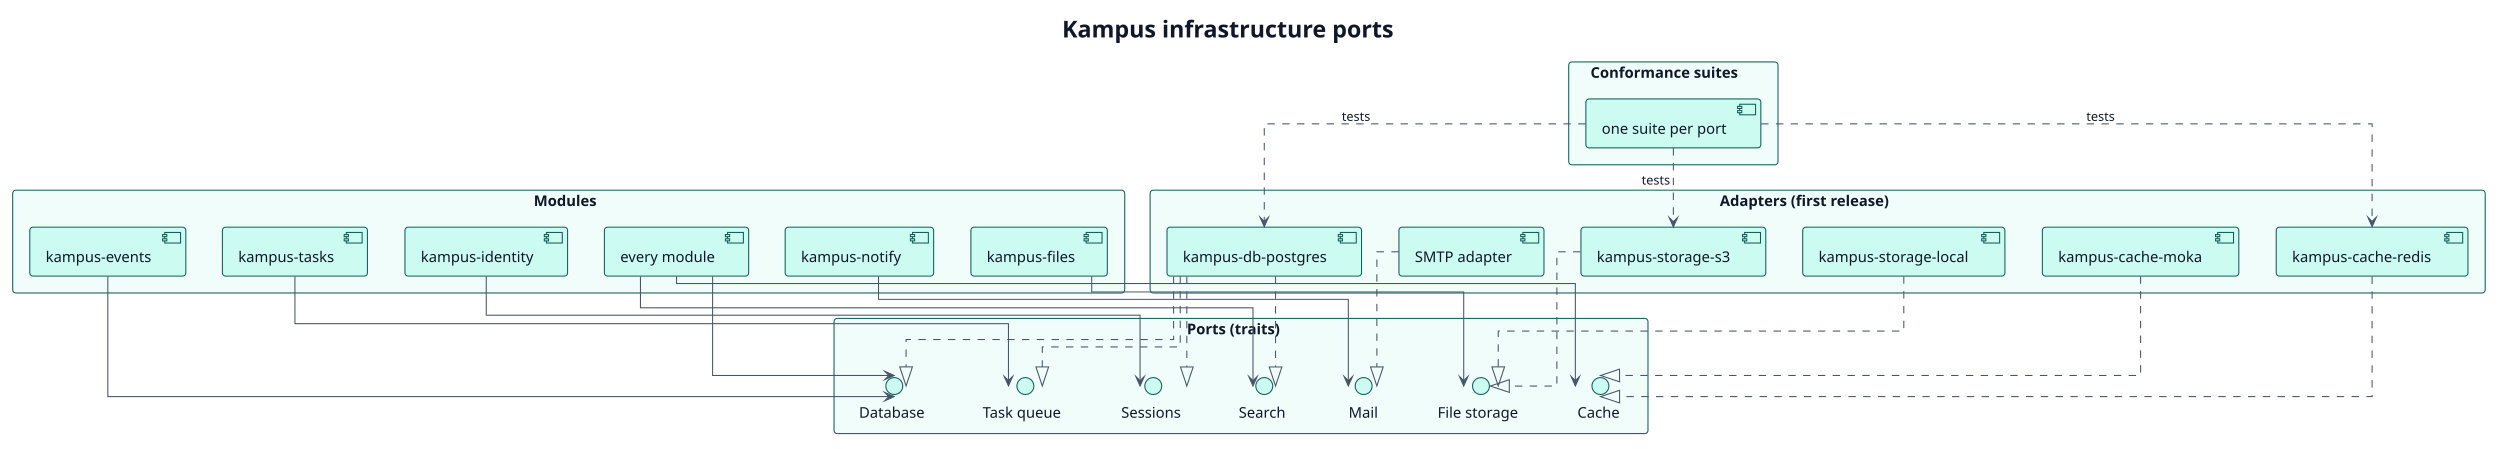
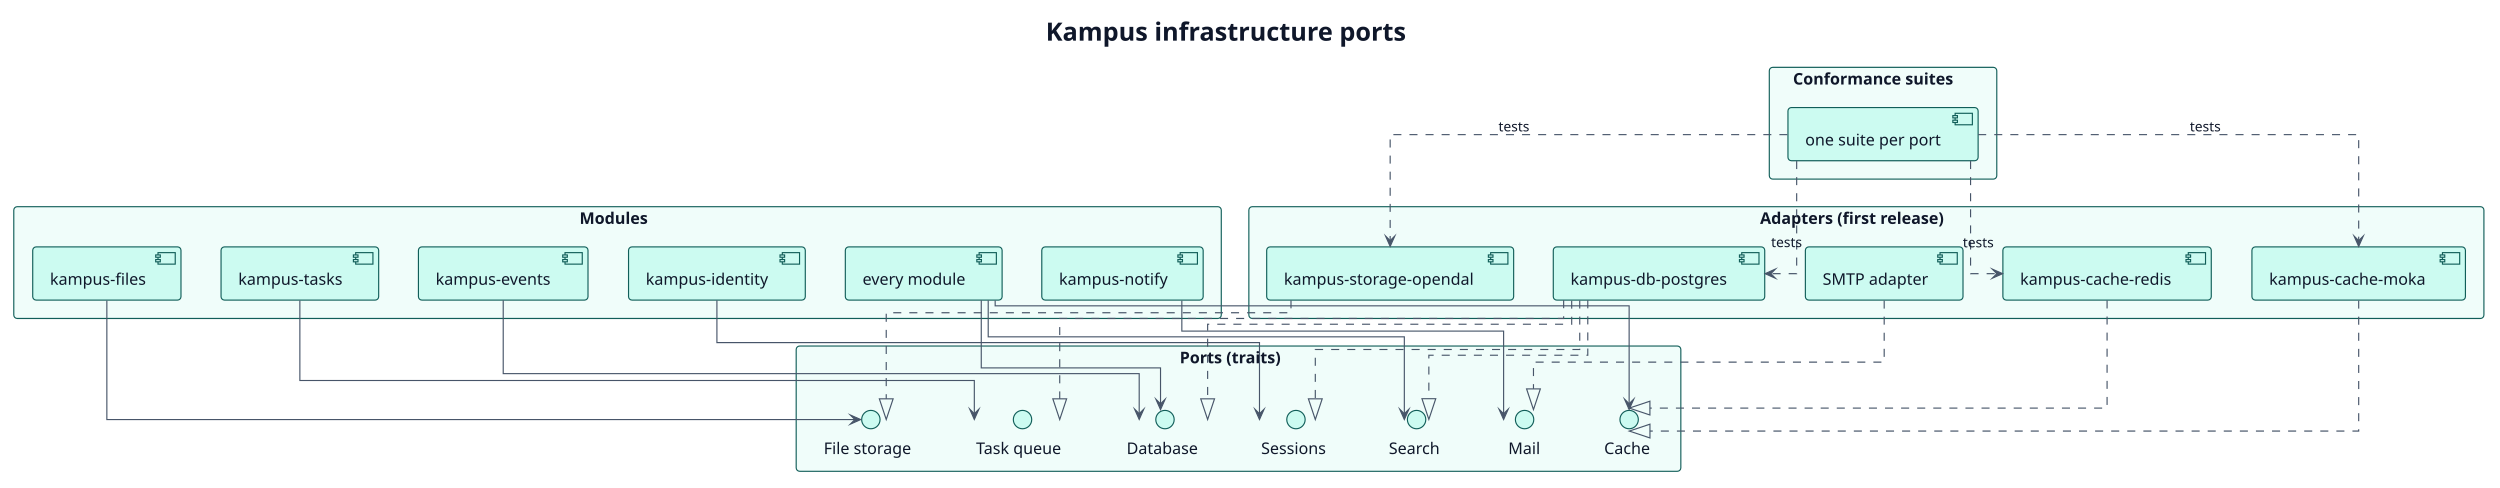
- <svg xmlns="http://www.w3.org/2000/svg" version="1.1" data-diagram-type="DESCRIPTION" style="width:2365px;height:424px;background:#FFFFFF;" width="2365px" height="424px" viewBox="0 0 2365 424" zoomAndPan="magnify" preserveAspectRatio="none" contentStyleType="text/css">
+ <svg xmlns="http://www.w3.org/2000/svg" version="1.1" data-diagram-type="DESCRIPTION" style="width:2176px;height:424px;background:#FFFFFF;" width="2176px" height="424px" viewBox="0 0 2176 424" zoomAndPan="magnify" preserveAspectRatio="none" contentStyleType="text/css">
  <defs />
  <g font-family="sans-serif" lengthAdjust="spacing">
    <g class="title" data-source-line="106">
-       <text x="1004.727" y="35.421" fill="#0F172A" font-size="22" textLength="353.547" font-weight="700" font-family="Verdana">Kampus infrastructure ports</text>
+       <text x="910.227" y="35.421" fill="#0F172A" font-size="22" textLength="353.547" font-weight="700" font-family="Verdana">Kampus infrastructure ports</text>
    </g>
    <g class="cluster" data-qualified-name="Modules" id="ent0001" data-source-line="108">
-       <rect x="12" y="179.899" width="1052" height="97.3" fill="#F0FDFA" style="stroke:#115E59;stroke-width:1;" rx="3" ry="3" />
-       <text x="504.917" y="194.894" fill="#0F172A" font-size="14" textLength="66.165" font-weight="700" font-family="Verdana">Modules</text>
+       <rect x="12" y="179.899" width="1051" height="97.3" fill="#F0FDFA" style="stroke:#115E59;stroke-width:1;" rx="3" ry="3" />
+       <text x="504.417" y="194.894" fill="#0F172A" font-size="14" textLength="66.165" font-weight="700" font-family="Verdana">Modules</text>
    </g>
    <g class="cluster" data-qualified-name="Ports .traits." id="ent0008" data-source-line="117">
-       <rect x="789" y="301.199" width="770" height="109" fill="#F0FDFA" style="stroke:#115E59;stroke-width:1;" rx="3" ry="3" />
-       <text x="1122.826" y="316.194" fill="#0F172A" font-size="14" textLength="102.348" font-weight="700" font-family="Verdana">Ports (traits)</text>
+       <rect x="693" y="301.199" width="770" height="109" fill="#F0FDFA" style="stroke:#115E59;stroke-width:1;" rx="3" ry="3" />
+       <text x="1026.826" y="316.194" fill="#0F172A" font-size="14" textLength="102.348" font-weight="700" font-family="Verdana">Ports (traits)</text>
    </g>
    <g class="cluster" data-qualified-name="Adapters .first release." id="ent0016" data-source-line="127">
-       <rect x="1088" y="179.899" width="1263" height="97.3" fill="#F0FDFA" style="stroke:#115E59;stroke-width:1;" rx="3" ry="3" />
-       <text x="1626.958" y="194.894" fill="#0F172A" font-size="14" textLength="185.083" font-weight="700" font-family="Verdana">Adapters (first release)</text>
-     </g>
-     <g class="cluster" data-qualified-name="Conformance suites" id="ent0023" data-source-line="136">
-       <rect x="1484" y="58.609" width="198" height="97.29" fill="#F0FDFA" style="stroke:#115E59;stroke-width:1;" rx="3" ry="3" />
-       <text x="1504.619" y="73.604" fill="#0F172A" font-size="14" textLength="156.762" font-weight="700" font-family="Verdana">Conformance suites</text>
+       <rect x="1087" y="179.899" width="1075" height="97.3" fill="#F0FDFA" style="stroke:#115E59;stroke-width:1;" rx="3" ry="3" />
+       <text x="1531.958" y="194.894" fill="#0F172A" font-size="14" textLength="185.083" font-weight="700" font-family="Verdana">Adapters (first release)</text>
+     </g>
+     <g class="cluster" data-qualified-name="Conformance suites" id="ent0022" data-source-line="135">
+       <rect x="1540" y="58.609" width="198" height="97.29" fill="#F0FDFA" style="stroke:#115E59;stroke-width:1;" rx="3" ry="3" />
+       <text x="1560.619" y="73.604" fill="#0F172A" font-size="14" textLength="156.762" font-weight="700" font-family="Verdana">Conformance suites</text>
    </g>
    <g class="entity" data-qualified-name="Modules.files" id="ent0002" data-source-line="109">
-       <rect x="918.48" y="214.899" width="129.045" height="46.297" fill="#CCFBF1" style="stroke:#115E59;stroke-width:1;" rx="3" ry="3" />
-       <rect x="1027.525" y="219.899" width="15" height="10" fill="#CCFBF1" style="stroke:#115E59;stroke-width:1;" />
-       <rect x="1025.525" y="221.899" width="4" height="2" fill="#CCFBF1" style="stroke:#115E59;stroke-width:1;" />
-       <rect x="1025.525" y="225.899" width="4" height="2" fill="#CCFBF1" style="stroke:#115E59;stroke-width:1;" />
-       <text x="933.48" y="247.894" fill="#0F172A" font-size="14" textLength="89.045" font-family="Verdana">kampus-files</text>
+       <rect x="28.48" y="214.899" width="129.045" height="46.297" fill="#CCFBF1" style="stroke:#115E59;stroke-width:1;" rx="3" ry="3" />
+       <rect x="137.525" y="219.899" width="15" height="10" fill="#CCFBF1" style="stroke:#115E59;stroke-width:1;" />
+       <rect x="135.525" y="221.899" width="4" height="2" fill="#CCFBF1" style="stroke:#115E59;stroke-width:1;" />
+       <rect x="135.525" y="225.899" width="4" height="2" fill="#CCFBF1" style="stroke:#115E59;stroke-width:1;" />
+       <text x="43.48" y="247.894" fill="#0F172A" font-size="14" textLength="89.045" font-family="Verdana">kampus-files</text>
    </g>
    <g class="entity" data-qualified-name="Modules.events" id="ent0003" data-source-line="110">
-       <rect x="28.2" y="214.899" width="147.598" height="46.297" fill="#CCFBF1" style="stroke:#115E59;stroke-width:1;" rx="3" ry="3" />
-       <rect x="155.798" y="219.899" width="15" height="10" fill="#CCFBF1" style="stroke:#115E59;stroke-width:1;" />
-       <rect x="153.798" y="221.899" width="4" height="2" fill="#CCFBF1" style="stroke:#115E59;stroke-width:1;" />
-       <rect x="153.798" y="225.899" width="4" height="2" fill="#CCFBF1" style="stroke:#115E59;stroke-width:1;" />
-       <text x="43.2" y="247.894" fill="#0F172A" font-size="14" textLength="107.598" font-family="Verdana">kampus-events</text>
+       <rect x="364.2" y="214.899" width="147.598" height="46.297" fill="#CCFBF1" style="stroke:#115E59;stroke-width:1;" rx="3" ry="3" />
+       <rect x="491.798" y="219.899" width="15" height="10" fill="#CCFBF1" style="stroke:#115E59;stroke-width:1;" />
+       <rect x="489.798" y="221.899" width="4" height="2" fill="#CCFBF1" style="stroke:#115E59;stroke-width:1;" />
+       <rect x="489.798" y="225.899" width="4" height="2" fill="#CCFBF1" style="stroke:#115E59;stroke-width:1;" />
+       <text x="379.2" y="247.894" fill="#0F172A" font-size="14" textLength="107.598" font-family="Verdana">kampus-events</text>
    </g>
    <g class="entity" data-qualified-name="Modules.tasks" id="ent0004" data-source-line="111">
-       <rect x="210.4" y="214.899" width="137.193" height="46.297" fill="#CCFBF1" style="stroke:#115E59;stroke-width:1;" rx="3" ry="3" />
-       <rect x="327.593" y="219.899" width="15" height="10" fill="#CCFBF1" style="stroke:#115E59;stroke-width:1;" />
-       <rect x="325.593" y="221.899" width="4" height="2" fill="#CCFBF1" style="stroke:#115E59;stroke-width:1;" />
-       <rect x="325.593" y="225.899" width="4" height="2" fill="#CCFBF1" style="stroke:#115E59;stroke-width:1;" />
-       <text x="225.4" y="247.894" fill="#0F172A" font-size="14" textLength="97.193" font-family="Verdana">kampus-tasks</text>
+       <rect x="192.4" y="214.899" width="137.193" height="46.297" fill="#CCFBF1" style="stroke:#115E59;stroke-width:1;" rx="3" ry="3" />
+       <rect x="309.593" y="219.899" width="15" height="10" fill="#CCFBF1" style="stroke:#115E59;stroke-width:1;" />
+       <rect x="307.593" y="221.899" width="4" height="2" fill="#CCFBF1" style="stroke:#115E59;stroke-width:1;" />
+       <rect x="307.593" y="225.899" width="4" height="2" fill="#CCFBF1" style="stroke:#115E59;stroke-width:1;" />
+       <text x="207.4" y="247.894" fill="#0F172A" font-size="14" textLength="97.193" font-family="Verdana">kampus-tasks</text>
    </g>
    <g class="entity" data-qualified-name="Modules.identity" id="ent0005" data-source-line="112">
-       <rect x="383.08" y="214.899" width="153.846" height="46.297" fill="#CCFBF1" style="stroke:#115E59;stroke-width:1;" rx="3" ry="3" />
-       <rect x="516.926" y="219.899" width="15" height="10" fill="#CCFBF1" style="stroke:#115E59;stroke-width:1;" />
-       <rect x="514.926" y="221.899" width="4" height="2" fill="#CCFBF1" style="stroke:#115E59;stroke-width:1;" />
-       <rect x="514.926" y="225.899" width="4" height="2" fill="#CCFBF1" style="stroke:#115E59;stroke-width:1;" />
-       <text x="398.08" y="247.894" fill="#0F172A" font-size="14" textLength="113.846" font-family="Verdana">kampus-identity</text>
+       <rect x="547.08" y="214.899" width="153.846" height="46.297" fill="#CCFBF1" style="stroke:#115E59;stroke-width:1;" rx="3" ry="3" />
+       <rect x="680.926" y="219.899" width="15" height="10" fill="#CCFBF1" style="stroke:#115E59;stroke-width:1;" />
+       <rect x="678.926" y="221.899" width="4" height="2" fill="#CCFBF1" style="stroke:#115E59;stroke-width:1;" />
+       <rect x="678.926" y="225.899" width="4" height="2" fill="#CCFBF1" style="stroke:#115E59;stroke-width:1;" />
+       <text x="562.08" y="247.894" fill="#0F172A" font-size="14" textLength="113.846" font-family="Verdana">kampus-identity</text>
    </g>
    <g class="entity" data-qualified-name="Modules.notify" id="ent0006" data-source-line="113">
-       <rect x="742.77" y="214.899" width="140.461" height="46.297" fill="#CCFBF1" style="stroke:#115E59;stroke-width:1;" rx="3" ry="3" />
-       <rect x="863.231" y="219.899" width="15" height="10" fill="#CCFBF1" style="stroke:#115E59;stroke-width:1;" />
-       <rect x="861.231" y="221.899" width="4" height="2" fill="#CCFBF1" style="stroke:#115E59;stroke-width:1;" />
-       <rect x="861.231" y="225.899" width="4" height="2" fill="#CCFBF1" style="stroke:#115E59;stroke-width:1;" />
-       <text x="757.77" y="247.894" fill="#0F172A" font-size="14" textLength="100.461" font-family="Verdana">kampus-notify</text>
+       <rect x="906.77" y="214.899" width="140.461" height="46.297" fill="#CCFBF1" style="stroke:#115E59;stroke-width:1;" rx="3" ry="3" />
+       <rect x="1027.231" y="219.899" width="15" height="10" fill="#CCFBF1" style="stroke:#115E59;stroke-width:1;" />
+       <rect x="1025.231" y="221.899" width="4" height="2" fill="#CCFBF1" style="stroke:#115E59;stroke-width:1;" />
+       <rect x="1025.231" y="225.899" width="4" height="2" fill="#CCFBF1" style="stroke:#115E59;stroke-width:1;" />
+       <text x="921.77" y="247.894" fill="#0F172A" font-size="14" textLength="100.461" font-family="Verdana">kampus-notify</text>
    </g>
    <g class="entity" data-qualified-name="Modules.mods" id="ent0007" data-source-line="114">
-       <rect x="571.77" y="214.899" width="136.469" height="46.297" fill="#CCFBF1" style="stroke:#115E59;stroke-width:1;" rx="3" ry="3" />
-       <rect x="688.239" y="219.899" width="15" height="10" fill="#CCFBF1" style="stroke:#115E59;stroke-width:1;" />
-       <rect x="686.239" y="221.899" width="4" height="2" fill="#CCFBF1" style="stroke:#115E59;stroke-width:1;" />
-       <rect x="686.239" y="225.899" width="4" height="2" fill="#CCFBF1" style="stroke:#115E59;stroke-width:1;" />
-       <text x="586.77" y="247.894" fill="#0F172A" font-size="14" textLength="96.469" font-family="Verdana">every module</text>
+       <rect x="735.77" y="214.899" width="136.469" height="46.297" fill="#CCFBF1" style="stroke:#115E59;stroke-width:1;" rx="3" ry="3" />
+       <rect x="852.239" y="219.899" width="15" height="10" fill="#CCFBF1" style="stroke:#115E59;stroke-width:1;" />
+       <rect x="850.239" y="221.899" width="4" height="2" fill="#CCFBF1" style="stroke:#115E59;stroke-width:1;" />
+       <rect x="850.239" y="225.899" width="4" height="2" fill="#CCFBF1" style="stroke:#115E59;stroke-width:1;" />
+       <text x="750.77" y="247.894" fill="#0F172A" font-size="14" textLength="96.469" font-family="Verdana">every module</text>
    </g>
    <g class="entity" data-qualified-name="Ports .traits..DB" id="ent0009" data-source-line="118">
-       <ellipse cx="846" cy="365.199" rx="8" ry="8" fill="#CCFBF1" style="stroke:#115E59;stroke-width:1;" />
-       <text x="812.6" y="395.194" fill="#0F172A" font-size="14" textLength="66.801" font-family="Verdana">Database</text>
+       <ellipse cx="1014" cy="365.199" rx="8" ry="8" fill="#CCFBF1" style="stroke:#115E59;stroke-width:1;" />
+       <text x="980.6" y="395.194" fill="#0F172A" font-size="14" textLength="66.801" font-family="Verdana">Database</text>
    </g>
    <g class="entity" data-qualified-name="Ports .traits..ST" id="ent0010" data-source-line="119">
-       <ellipse cx="1401" cy="365.199" rx="8" ry="8" fill="#CCFBF1" style="stroke:#115E59;stroke-width:1;" />
-       <text x="1359.96" y="395.194" fill="#0F172A" font-size="14" textLength="82.079" font-family="Verdana">File storage</text>
+       <ellipse cx="758" cy="365.199" rx="8" ry="8" fill="#CCFBF1" style="stroke:#115E59;stroke-width:1;" />
+       <text x="716.96" y="395.194" fill="#0F172A" font-size="14" textLength="82.079" font-family="Verdana">File storage</text>
    </g>
    <g class="entity" data-qualified-name="Ports .traits..CA" id="ent0011" data-source-line="120">
-       <ellipse cx="1514" cy="365.199" rx="8" ry="8" fill="#CCFBF1" style="stroke:#115E59;stroke-width:1;" />
-       <text x="1492.231" y="395.194" fill="#0F172A" font-size="14" textLength="43.538" font-family="Verdana">Cache</text>
+       <ellipse cx="1418" cy="365.199" rx="8" ry="8" fill="#CCFBF1" style="stroke:#115E59;stroke-width:1;" />
+       <text x="1396.231" y="395.194" fill="#0F172A" font-size="14" textLength="43.538" font-family="Verdana">Cache</text>
    </g>
    <g class="entity" data-qualified-name="Ports .traits..SE" id="ent0012" data-source-line="121">
-       <ellipse cx="1091" cy="365.199" rx="8" ry="8" fill="#CCFBF1" style="stroke:#115E59;stroke-width:1;" />
-       <text x="1060.645" y="395.194" fill="#0F172A" font-size="14" textLength="60.71" font-family="Verdana">Sessions</text>
+       <ellipse cx="1128" cy="365.199" rx="8" ry="8" fill="#CCFBF1" style="stroke:#115E59;stroke-width:1;" />
+       <text x="1097.645" y="395.194" fill="#0F172A" font-size="14" textLength="60.71" font-family="Verdana">Sessions</text>
    </g>
    <g class="entity" data-qualified-name="Ports .traits..TQ" id="ent0013" data-source-line="122">
-       <ellipse cx="970" cy="365.199" rx="8" ry="8" fill="#CCFBF1" style="stroke:#115E59;stroke-width:1;" />
-       <text x="929.579" y="395.194" fill="#0F172A" font-size="14" textLength="80.842" font-family="Verdana">Task queue</text>
+       <ellipse cx="890" cy="365.199" rx="8" ry="8" fill="#CCFBF1" style="stroke:#115E59;stroke-width:1;" />
+       <text x="849.579" y="395.194" fill="#0F172A" font-size="14" textLength="80.842" font-family="Verdana">Task queue</text>
    </g>
    <g class="entity" data-qualified-name="Ports .traits..SR" id="ent0014" data-source-line="123">
-       <ellipse cx="1196" cy="365.199" rx="8" ry="8" fill="#CCFBF1" style="stroke:#115E59;stroke-width:1;" />
-       <text x="1171.797" y="395.194" fill="#0F172A" font-size="14" textLength="48.405" font-family="Verdana">Search</text>
+       <ellipse cx="1233" cy="365.199" rx="8" ry="8" fill="#CCFBF1" style="stroke:#115E59;stroke-width:1;" />
+       <text x="1208.797" y="395.194" fill="#0F172A" font-size="14" textLength="48.405" font-family="Verdana">Search</text>
    </g>
    <g class="entity" data-qualified-name="Ports .traits..MA" id="ent0015" data-source-line="124">
-       <ellipse cx="1290" cy="365.199" rx="8" ry="8" fill="#CCFBF1" style="stroke:#115E59;stroke-width:1;" />
-       <text x="1275.781" y="395.194" fill="#0F172A" font-size="14" textLength="28.438" font-family="Verdana">Mail</text>
+       <ellipse cx="1327" cy="365.199" rx="8" ry="8" fill="#CCFBF1" style="stroke:#115E59;stroke-width:1;" />
+       <text x="1312.781" y="395.194" fill="#0F172A" font-size="14" textLength="28.438" font-family="Verdana">Mail</text>
    </g>
    <g class="entity" data-qualified-name="Adapters .first release..pg" id="ent0017" data-source-line="128">
-       <rect x="1103.98" y="214.899" width="184.04" height="46.297" fill="#CCFBF1" style="stroke:#115E59;stroke-width:1;" rx="3" ry="3" />
-       <rect x="1268.02" y="219.899" width="15" height="10" fill="#CCFBF1" style="stroke:#115E59;stroke-width:1;" />
-       <rect x="1266.02" y="221.899" width="4" height="2" fill="#CCFBF1" style="stroke:#115E59;stroke-width:1;" />
-       <rect x="1266.02" y="225.899" width="4" height="2" fill="#CCFBF1" style="stroke:#115E59;stroke-width:1;" />
-       <text x="1118.98" y="247.894" fill="#0F172A" font-size="14" textLength="144.04" font-family="Verdana">kampus-db-postgres</text>
-     </g>
-     <g class="entity" data-qualified-name="Adapters .first release..loc" id="ent0018" data-source-line="129">
-       <rect x="1705.36" y="214.899" width="191.286" height="46.297" fill="#CCFBF1" style="stroke:#115E59;stroke-width:1;" rx="3" ry="3" />
-       <rect x="1876.646" y="219.899" width="15" height="10" fill="#CCFBF1" style="stroke:#115E59;stroke-width:1;" />
-       <rect x="1874.646" y="221.899" width="4" height="2" fill="#CCFBF1" style="stroke:#115E59;stroke-width:1;" />
-       <rect x="1874.646" y="225.899" width="4" height="2" fill="#CCFBF1" style="stroke:#115E59;stroke-width:1;" />
-       <text x="1720.36" y="247.894" fill="#0F172A" font-size="14" textLength="151.286" font-family="Verdana">kampus-storage-local</text>
-     </g>
-     <g class="entity" data-qualified-name="Adapters .first release..s3" id="ent0019" data-source-line="130">
-       <rect x="1495.57" y="214.899" width="174.866" height="46.297" fill="#CCFBF1" style="stroke:#115E59;stroke-width:1;" rx="3" ry="3" />
-       <rect x="1650.436" y="219.899" width="15" height="10" fill="#CCFBF1" style="stroke:#115E59;stroke-width:1;" />
-       <rect x="1648.436" y="221.899" width="4" height="2" fill="#CCFBF1" style="stroke:#115E59;stroke-width:1;" />
-       <rect x="1648.436" y="225.899" width="4" height="2" fill="#CCFBF1" style="stroke:#115E59;stroke-width:1;" />
-       <text x="1510.57" y="247.894" fill="#0F172A" font-size="14" textLength="134.866" font-family="Verdana">kampus-storage-s3</text>
-     </g>
-     <g class="entity" data-qualified-name="Adapters .first release..moka" id="ent0020" data-source-line="131">
-       <rect x="1932.08" y="214.899" width="185.831" height="46.297" fill="#CCFBF1" style="stroke:#115E59;stroke-width:1;" rx="3" ry="3" />
-       <rect x="2097.911" y="219.899" width="15" height="10" fill="#CCFBF1" style="stroke:#115E59;stroke-width:1;" />
-       <rect x="2095.911" y="221.899" width="4" height="2" fill="#CCFBF1" style="stroke:#115E59;stroke-width:1;" />
-       <rect x="2095.911" y="225.899" width="4" height="2" fill="#CCFBF1" style="stroke:#115E59;stroke-width:1;" />
-       <text x="1947.08" y="247.894" fill="#0F172A" font-size="14" textLength="145.831" font-family="Verdana">kampus-cache-moka</text>
-     </g>
-     <g class="entity" data-qualified-name="Adapters .first release..redis" id="ent0021" data-source-line="132">
-       <rect x="2153.31" y="214.899" width="181.381" height="46.297" fill="#CCFBF1" style="stroke:#115E59;stroke-width:1;" rx="3" ry="3" />
-       <rect x="2314.691" y="219.899" width="15" height="10" fill="#CCFBF1" style="stroke:#115E59;stroke-width:1;" />
-       <rect x="2312.691" y="221.899" width="4" height="2" fill="#CCFBF1" style="stroke:#115E59;stroke-width:1;" />
-       <rect x="2312.691" y="225.899" width="4" height="2" fill="#CCFBF1" style="stroke:#115E59;stroke-width:1;" />
-       <text x="2168.31" y="247.894" fill="#0F172A" font-size="14" textLength="141.381" font-family="Verdana">kampus-cache-redis</text>
-     </g>
-     <g class="entity" data-qualified-name="Adapters .first release..smtp" id="ent0022" data-source-line="133">
-       <rect x="1323.4" y="214.899" width="137.2" height="46.297" fill="#CCFBF1" style="stroke:#115E59;stroke-width:1;" rx="3" ry="3" />
-       <rect x="1440.6" y="219.899" width="15" height="10" fill="#CCFBF1" style="stroke:#115E59;stroke-width:1;" />
-       <rect x="1438.6" y="221.899" width="4" height="2" fill="#CCFBF1" style="stroke:#115E59;stroke-width:1;" />
-       <rect x="1438.6" y="225.899" width="4" height="2" fill="#CCFBF1" style="stroke:#115E59;stroke-width:1;" />
-       <text x="1338.4" y="247.894" fill="#0F172A" font-size="14" textLength="97.2" font-family="Verdana">SMTP adapter</text>
-     </g>
-     <g class="entity" data-qualified-name="Conformance suites.suite" id="ent0024" data-source-line="137">
-       <rect x="1500.24" y="93.609" width="165.515" height="46.297" fill="#CCFBF1" style="stroke:#115E59;stroke-width:1;" rx="3" ry="3" />
-       <rect x="1645.755" y="98.609" width="15" height="10" fill="#CCFBF1" style="stroke:#115E59;stroke-width:1;" />
-       <rect x="1643.755" y="100.609" width="4" height="2" fill="#CCFBF1" style="stroke:#115E59;stroke-width:1;" />
-       <rect x="1643.755" y="104.609" width="4" height="2" fill="#CCFBF1" style="stroke:#115E59;stroke-width:1;" />
-       <text x="1515.24" y="126.604" fill="#0F172A" font-size="14" textLength="125.515" font-family="Verdana">one suite per port</text>
-     </g>
-     <g class="link" data-entity-1="ent0007" data-entity-2="ent0009" id="lnk25" data-source-line="140" data-link-type="dependency">
-       <path d="M674.12,261.479 C674.12,295.659 674.12,355.199 674.12,355.199 C674.12,355.199 835.67,355.199 840.88,355.199" style="stroke:#475569;stroke-width:1;" fill="none" id="mods-to-DB" />
-       <polygon points="845.88,355.199,836.88,351.199,840.88,355.199,836.88,359.199,845.88,355.199" fill="#475569" style="stroke:#475569;stroke-width:1;stroke-linejoin:miter;stroke-miterlimit:10;" />
-     </g>
-     <g class="link" data-entity-1="ent0007" data-entity-2="ent0011" id="lnk26" data-source-line="141" data-link-type="dependency">
-       <path d="M640,261.509 C640,265.399 640,268.199 640,268.199 C640,268.199 1490.28,268.199 1490.28,268.199 C1490.28,268.199 1490.28,357.189 1490.28,360.129" style="stroke:#475569;stroke-width:1;" fill="none" id="mods-to-CA" />
-       <polygon points="1490.28,365.129,1494.28,356.129,1490.28,360.129,1486.28,356.129,1490.28,365.129" fill="#475569" style="stroke:#475569;stroke-width:1;stroke-linejoin:miter;stroke-miterlimit:10;" />
-     </g>
-     <g class="link" data-entity-1="ent0007" data-entity-2="ent0014" id="lnk27" data-source-line="142" data-link-type="dependency">
-       <path d="M605.88,261.519 C605.88,275.759 605.88,291.199 605.88,291.199 C605.88,291.199 1185.33,291.199 1185.33,291.199 C1185.33,291.199 1185.33,357.909 1185.33,360.149" style="stroke:#475569;stroke-width:1;" fill="none" id="mods-to-SR" />
-       <polygon points="1185.33,365.149,1189.33,356.149,1185.33,360.149,1181.33,356.149,1185.33,365.149" fill="#475569" style="stroke:#475569;stroke-width:1;stroke-linejoin:miter;stroke-miterlimit:10;" />
-     </g>
-     <g class="link" data-entity-1="ent0002" data-entity-2="ent0010" id="lnk28" data-source-line="143" data-link-type="dependency">
-       <path d="M1032.76,261.559 C1032.76,269.409 1032.76,276.199 1032.76,276.199 C1032.76,276.199 1384.67,276.199 1384.67,276.199 C1384.67,276.199 1384.67,357.439 1384.67,360.139" style="stroke:#475569;stroke-width:1;" fill="none" id="files-to-ST" />
-       <polygon points="1384.67,365.139,1388.67,356.139,1384.67,360.139,1380.67,356.139,1384.67,365.139" fill="#475569" style="stroke:#475569;stroke-width:1;stroke-linejoin:miter;stroke-miterlimit:10;" />
-     </g>
-     <g class="link" data-entity-1="ent0003" data-entity-2="ent0009" id="lnk29" data-source-line="144" data-link-type="dependency">
-       <path d="M102,261.629 C102,300.839 102,375.199 102,375.199 C102,375.199 829.42,375.199 840.86,375.199" style="stroke:#475569;stroke-width:1;" fill="none" id="events-to-DB" />
-       <polygon points="845.86,375.199,836.86,371.199,840.86,375.199,836.86,379.199,845.86,375.199" fill="#475569" style="stroke:#475569;stroke-width:1;stroke-linejoin:miter;stroke-miterlimit:10;" />
-     </g>
-     <g class="link" data-entity-1="ent0004" data-entity-2="ent0013" id="lnk30" data-source-line="145" data-link-type="dependency">
-       <path d="M279,261.499 C279,281.219 279,306.199 279,306.199 C279,306.199 954,306.199 954,306.199 C954,306.199 954,356.569 954,360.029" style="stroke:#475569;stroke-width:1;" fill="none" id="tasks-to-TQ" />
-       <polygon points="954,365.029,958,356.029,954,360.029,950,356.029,954,365.029" fill="#475569" style="stroke:#475569;stroke-width:1;stroke-linejoin:miter;stroke-miterlimit:10;" />
-     </g>
-     <g class="link" data-entity-1="ent0005" data-entity-2="ent0012" id="lnk31" data-source-line="146" data-link-type="dependency">
-       <path d="M460,261.479 C460,278.369 460,298.199 460,298.199 C460,298.199 1078.49,298.199 1078.49,298.199 C1078.49,298.199 1078.49,358.119 1078.49,360.149" style="stroke:#475569;stroke-width:1;" fill="none" id="identity-to-SE" />
-       <polygon points="1078.49,365.149,1082.49,356.149,1078.49,360.149,1074.49,356.149,1078.49,365.149" fill="#475569" style="stroke:#475569;stroke-width:1;stroke-linejoin:miter;stroke-miterlimit:10;" />
-     </g>
-     <g class="link" data-entity-1="ent0006" data-entity-2="ent0015" id="lnk32" data-source-line="147" data-link-type="dependency">
-       <path d="M831.08,261.679 C831.08,272.609 831.08,283.199 831.08,283.199 C831.08,283.199 1275.51,283.199 1275.51,283.199 C1275.51,283.199 1275.51,357.659 1275.51,360.139" style="stroke:#475569;stroke-width:1;" fill="none" id="notify-to-MA" />
-       <polygon points="1275.51,365.139,1279.51,356.139,1275.51,360.139,1271.51,356.139,1275.51,365.139" fill="#475569" style="stroke:#475569;stroke-width:1;stroke-linejoin:miter;stroke-miterlimit:10;" />
-     </g>
-     <g class="link" data-entity-1="ent0017" data-entity-2="ent0009" id="lnk33" data-source-line="149" data-link-type="extension">
-       <path d="M1110.23,261.659 C1110.23,286.239 1110.23,321.199 1110.23,321.199 C1110.23,321.199 857.15,321.199 857.15,321.199 C857.15,321.199 857.15,344.489 857.15,347.069" style="stroke:#475569;stroke-width:1;stroke-dasharray:7,7;" fill="none" id="pg-to-DB" />
-       <polygon points="857.15,365.069,863.15,347.069,851.15,347.069,857.15,365.069" fill="none" style="stroke:#475569;stroke-width:1;stroke-linejoin:miter;stroke-miterlimit:10;" />
-     </g>
-     <g class="link" data-entity-1="ent0017" data-entity-2="ent0012" id="lnk34" data-source-line="150" data-link-type="extension">
-       <path d="M1122.74,261.669 C1122.74,297.869 1122.74,345.119 1122.74,347.149" style="stroke:#475569;stroke-width:1;stroke-dasharray:7,7;" fill="none" id="pg-to-SE" />
-       <polygon points="1122.74,365.149,1128.74,347.149,1116.74,347.149,1122.74,365.149" fill="none" style="stroke:#475569;stroke-width:1;stroke-linejoin:miter;stroke-miterlimit:10;" />
-     </g>
-     <g class="link" data-entity-1="ent0017" data-entity-2="ent0013" id="lnk35" data-source-line="151" data-link-type="extension">
-       <path d="M1116.49,261.269 C1116.49,287.979 1116.49,328.199 1116.49,328.199 C1116.49,328.199 986,328.199 986,328.199 C986,328.199 986,344.919 986,347.089" style="stroke:#475569;stroke-width:1;stroke-dasharray:7,7;" fill="none" id="pg-to-TQ" />
-       <polygon points="986,365.089,992,347.089,980,347.089,986,365.089" fill="none" style="stroke:#475569;stroke-width:1;stroke-linejoin:miter;stroke-miterlimit:10;" />
-     </g>
-     <g class="link" data-entity-1="ent0017" data-entity-2="ent0014" id="lnk36" data-source-line="152" data-link-type="extension">
-       <path d="M1206.67,261.669 C1206.67,297.869 1206.67,345.119 1206.67,347.149" style="stroke:#475569;stroke-width:1;stroke-dasharray:7,7;" fill="none" id="pg-to-SR" />
-       <polygon points="1206.67,365.149,1212.67,347.149,1200.67,347.149,1206.67,365.149" fill="none" style="stroke:#475569;stroke-width:1;stroke-linejoin:miter;stroke-miterlimit:10;" />
-     </g>
-     <g class="link" data-entity-1="ent0018" data-entity-2="ent0010" id="lnk37" data-source-line="153" data-link-type="extension">
-       <path d="M1801,261.419 C1801,283.479 1801,313.199 1801,313.199 C1801,313.199 1417.33,313.199 1417.33,313.199 C1417.33,313.199 1417.33,343.999 1417.33,347.049" style="stroke:#475569;stroke-width:1;stroke-dasharray:7,7;" fill="none" id="loc-to-ST" />
-       <polygon points="1417.33,365.049,1423.33,347.049,1411.33,347.049,1417.33,365.049" fill="none" style="stroke:#475569;stroke-width:1;stroke-linejoin:miter;stroke-miterlimit:10;" />
-     </g>
-     <g class="link" data-entity-1="ent0019" data-entity-2="ent0010" id="lnk38" data-source-line="154" data-link-type="extension">
-       <path d="M1495.1,238.199 C1482.01,238.199 1472.8,238.199 1472.8,238.199 C1472.8,238.199 1472.8,365.199 1472.8,365.199 C1472.8,365.199 1446.98,365.199 1427.8,365.199" style="stroke:#475569;stroke-width:1;stroke-dasharray:7,7;" fill="none" id="s3-to-ST" />
-       <polygon points="1409.8,365.199,1427.8,371.199,1427.8,359.199,1409.8,365.199" fill="none" style="stroke:#475569;stroke-width:1;stroke-linejoin:miter;stroke-miterlimit:10;" />
-     </g>
-     <g class="link" data-entity-1="ent0020" data-entity-2="ent0011" id="lnk39" data-source-line="155" data-link-type="extension">
-       <path d="M2025,261.479 C2025,295.659 2025,355.199 2025,355.199 C2025,355.199 1539.95,355.199 1532.09,355.199" style="stroke:#475569;stroke-width:1;stroke-dasharray:7,7;" fill="none" id="moka-to-CA" />
-       <polygon points="1514.09,355.199,1532.09,361.199,1532.09,349.199,1514.09,355.199" fill="none" style="stroke:#475569;stroke-width:1;stroke-linejoin:miter;stroke-miterlimit:10;" />
-     </g>
-     <g class="link" data-entity-1="ent0021" data-entity-2="ent0011" id="lnk40" data-source-line="156" data-link-type="extension">
-       <path d="M2244,261.629 C2244,300.839 2244,375.199 2244,375.199 C2244,375.199 1543.36,375.199 1532.13,375.199" style="stroke:#475569;stroke-width:1;stroke-dasharray:7,7;" fill="none" id="redis-to-CA" />
-       <polygon points="1514.13,375.199,1532.13,381.199,1532.13,369.199,1514.13,375.199" fill="none" style="stroke:#475569;stroke-width:1;stroke-linejoin:miter;stroke-miterlimit:10;" />
-     </g>
-     <g class="link" data-entity-1="ent0022" data-entity-2="ent0015" id="lnk41" data-source-line="157" data-link-type="extension">
-       <path d="M1323.27,238.199 C1311.25,238.199 1302.51,238.199 1302.51,238.199 C1302.51,238.199 1302.51,343.259 1302.51,347.109" style="stroke:#475569;stroke-width:1;stroke-dasharray:7,7;" fill="none" id="smtp-to-MA" />
-       <polygon points="1302.51,365.109,1308.51,347.109,1296.51,347.109,1302.51,365.109" fill="none" style="stroke:#475569;stroke-width:1;stroke-linejoin:miter;stroke-miterlimit:10;" />
-     </g>
-     <g class="link" data-entity-1="ent0024" data-entity-2="ent0017" id="lnk42" data-source-line="159" data-link-type="dependency">
-       <path d="M1499.98,117.199 C1386.27,117.199 1196,117.199 1196,117.199 C1196,117.199 1196,174.289 1196,209.459" style="stroke:#475569;stroke-width:1;stroke-dasharray:7,7;" fill="none" id="suite-to-pg" />
-       <polygon points="1196,214.459,1200,205.459,1196,209.459,1192,205.459,1196,214.459" fill="#475569" style="stroke:#475569;stroke-width:1;stroke-linejoin:miter;stroke-miterlimit:10;" />
-       <text x="1269.36" y="114.338" fill="#0F172A" font-size="12" textLength="29.297" font-family="Verdana">tests</text>
-     </g>
-     <g class="link" data-entity-1="ent0024" data-entity-2="ent0019" id="lnk43" data-source-line="160" data-link-type="dependency">
-       <path d="M1583,140.139 C1583,161.619 1583,188.279 1583,209.739" style="stroke:#475569;stroke-width:1;stroke-dasharray:7,7;" fill="none" id="suite-to-s3" />
-       <polygon points="1583,214.739,1587,205.739,1583,209.739,1579,205.739,1583,214.739" fill="#475569" style="stroke:#475569;stroke-width:1;stroke-linejoin:miter;stroke-miterlimit:10;" />
-       <text x="1553" y="174.578" fill="#0F172A" font-size="12" textLength="29.297" font-family="Verdana">tests</text>
-     </g>
-     <g class="link" data-entity-1="ent0024" data-entity-2="ent0021" id="lnk44" data-source-line="161" data-link-type="dependency">
-       <path d="M1666.05,117.199 C1843.58,117.199 2244,117.199 2244,117.199 C2244,117.199 2244,174.289 2244,209.459" style="stroke:#475569;stroke-width:1;stroke-dasharray:7,7;" fill="none" id="suite-to-redis" />
-       <polygon points="2244,214.459,2248,205.459,2244,209.459,2240,205.459,2244,214.459" fill="#475569" style="stroke:#475569;stroke-width:1;stroke-linejoin:miter;stroke-miterlimit:10;" />
-       <text x="1973.66" y="114.338" fill="#0F172A" font-size="12" textLength="29.297" font-family="Verdana">tests</text>
+       <rect x="1351.98" y="214.899" width="184.04" height="46.297" fill="#CCFBF1" style="stroke:#115E59;stroke-width:1;" rx="3" ry="3" />
+       <rect x="1516.02" y="219.899" width="15" height="10" fill="#CCFBF1" style="stroke:#115E59;stroke-width:1;" />
+       <rect x="1514.02" y="221.899" width="4" height="2" fill="#CCFBF1" style="stroke:#115E59;stroke-width:1;" />
+       <rect x="1514.02" y="225.899" width="4" height="2" fill="#CCFBF1" style="stroke:#115E59;stroke-width:1;" />
+       <text x="1366.98" y="247.894" fill="#0F172A" font-size="14" textLength="144.04" font-family="Verdana">kampus-db-postgres</text>
+     </g>
+     <g class="entity" data-qualified-name="Adapters .first release..dal" id="ent0018" data-source-line="129">
+       <rect x="1102.52" y="214.899" width="214.959" height="46.297" fill="#CCFBF1" style="stroke:#115E59;stroke-width:1;" rx="3" ry="3" />
+       <rect x="1297.479" y="219.899" width="15" height="10" fill="#CCFBF1" style="stroke:#115E59;stroke-width:1;" />
+       <rect x="1295.479" y="221.899" width="4" height="2" fill="#CCFBF1" style="stroke:#115E59;stroke-width:1;" />
+       <rect x="1295.479" y="225.899" width="4" height="2" fill="#CCFBF1" style="stroke:#115E59;stroke-width:1;" />
+       <text x="1117.52" y="247.894" fill="#0F172A" font-size="14" textLength="174.959" font-family="Verdana">kampus-storage-opendal</text>
+     </g>
+     <g class="entity" data-qualified-name="Adapters .first release..moka" id="ent0019" data-source-line="130">
+       <rect x="1960.08" y="214.899" width="185.831" height="46.297" fill="#CCFBF1" style="stroke:#115E59;stroke-width:1;" rx="3" ry="3" />
+       <rect x="2125.911" y="219.899" width="15" height="10" fill="#CCFBF1" style="stroke:#115E59;stroke-width:1;" />
+       <rect x="2123.911" y="221.899" width="4" height="2" fill="#CCFBF1" style="stroke:#115E59;stroke-width:1;" />
+       <rect x="2123.911" y="225.899" width="4" height="2" fill="#CCFBF1" style="stroke:#115E59;stroke-width:1;" />
+       <text x="1975.08" y="247.894" fill="#0F172A" font-size="14" textLength="145.831" font-family="Verdana">kampus-cache-moka</text>
+     </g>
+     <g class="entity" data-qualified-name="Adapters .first release..redis" id="ent0020" data-source-line="131">
+       <rect x="1743.31" y="214.899" width="181.381" height="46.297" fill="#CCFBF1" style="stroke:#115E59;stroke-width:1;" rx="3" ry="3" />
+       <rect x="1904.691" y="219.899" width="15" height="10" fill="#CCFBF1" style="stroke:#115E59;stroke-width:1;" />
+       <rect x="1902.691" y="221.899" width="4" height="2" fill="#CCFBF1" style="stroke:#115E59;stroke-width:1;" />
+       <rect x="1902.691" y="225.899" width="4" height="2" fill="#CCFBF1" style="stroke:#115E59;stroke-width:1;" />
+       <text x="1758.31" y="247.894" fill="#0F172A" font-size="14" textLength="141.381" font-family="Verdana">kampus-cache-redis</text>
+     </g>
+     <g class="entity" data-qualified-name="Adapters .first release..smtp" id="ent0021" data-source-line="132">
+       <rect x="1571.4" y="214.899" width="137.2" height="46.297" fill="#CCFBF1" style="stroke:#115E59;stroke-width:1;" rx="3" ry="3" />
+       <rect x="1688.6" y="219.899" width="15" height="10" fill="#CCFBF1" style="stroke:#115E59;stroke-width:1;" />
+       <rect x="1686.6" y="221.899" width="4" height="2" fill="#CCFBF1" style="stroke:#115E59;stroke-width:1;" />
+       <rect x="1686.6" y="225.899" width="4" height="2" fill="#CCFBF1" style="stroke:#115E59;stroke-width:1;" />
+       <text x="1586.4" y="247.894" fill="#0F172A" font-size="14" textLength="97.2" font-family="Verdana">SMTP adapter</text>
+     </g>
+     <g class="entity" data-qualified-name="Conformance suites.suite" id="ent0023" data-source-line="136">
+       <rect x="1556.24" y="93.609" width="165.515" height="46.297" fill="#CCFBF1" style="stroke:#115E59;stroke-width:1;" rx="3" ry="3" />
+       <rect x="1701.755" y="98.609" width="15" height="10" fill="#CCFBF1" style="stroke:#115E59;stroke-width:1;" />
+       <rect x="1699.755" y="100.609" width="4" height="2" fill="#CCFBF1" style="stroke:#115E59;stroke-width:1;" />
+       <rect x="1699.755" y="104.609" width="4" height="2" fill="#CCFBF1" style="stroke:#115E59;stroke-width:1;" />
+       <text x="1571.24" y="126.604" fill="#0F172A" font-size="14" textLength="125.515" font-family="Verdana">one suite per port</text>
+     </g>
+     <g class="link" data-entity-1="ent0007" data-entity-2="ent0009" id="lnk24" data-source-line="139" data-link-type="dependency">
+       <path d="M854.09,261.369 C854.09,285.659 854.09,320.199 854.09,320.199 C854.09,320.199 1010.12,320.199 1010.12,320.199 C1010.12,320.199 1010.12,338.449 1010.12,351.519" style="stroke:#475569;stroke-width:1;" fill="none" id="mods-to-DB" />
+       <polygon points="1010.12,356.519,1014.12,347.519,1010.12,351.519,1006.12,347.519,1010.12,356.519" fill="#475569" style="stroke:#475569;stroke-width:1;stroke-linejoin:miter;stroke-miterlimit:10;" />
+     </g>
+     <g class="link" data-entity-1="ent0007" data-entity-2="ent0011" id="lnk25" data-source-line="140" data-link-type="dependency">
+       <path d="M866.19,261.549 C866.19,264.329 866.19,266.199 866.19,266.199 C866.19,266.199 1418,266.199 1418,266.199 C1418,266.199 1418,327.189 1418,351.409" style="stroke:#475569;stroke-width:1;" fill="none" id="mods-to-CA" />
+       <polygon points="1418,356.409,1422,347.409,1418,351.409,1414,347.409,1418,356.409" fill="#475569" style="stroke:#475569;stroke-width:1;stroke-linejoin:miter;stroke-miterlimit:10;" />
+     </g>
+     <g class="link" data-entity-1="ent0007" data-entity-2="ent0014" id="lnk26" data-source-line="141" data-link-type="dependency">
+       <path d="M860.14,261.439 C860.14,276.469 860.14,293.199 860.14,293.199 C860.14,293.199 1222.33,293.199 1222.33,293.199 C1222.33,293.199 1222.33,357.969 1222.33,360.149" style="stroke:#475569;stroke-width:1;" fill="none" id="mods-to-SR" />
+       <polygon points="1222.33,365.149,1226.33,356.149,1222.33,360.149,1218.33,356.149,1222.33,365.149" fill="#475569" style="stroke:#475569;stroke-width:1;stroke-linejoin:miter;stroke-miterlimit:10;" />
+     </g>
+     <g class="link" data-entity-1="ent0002" data-entity-2="ent0010" id="lnk27" data-source-line="142" data-link-type="dependency">
+       <path d="M93,261.669 C93,298.439 93,365.199 93,365.199 C93,365.199 665.19,365.199 744.1,365.199" style="stroke:#475569;stroke-width:1;" fill="none" id="files-to-ST" />
+       <polygon points="749.1,365.199,740.1,361.199,744.1,365.199,740.1,369.199,749.1,365.199" fill="#475569" style="stroke:#475569;stroke-width:1;stroke-linejoin:miter;stroke-miterlimit:10;" />
+     </g>
+     <g class="link" data-entity-1="ent0003" data-entity-2="ent0009" id="lnk28" data-source-line="143" data-link-type="dependency">
+       <path d="M438,261.409 C438,287.219 438,325.199 438,325.199 C438,325.199 991.56,325.199 991.56,325.199 C991.56,325.199 991.56,357.739 991.56,360.089" style="stroke:#475569;stroke-width:1;" fill="none" id="events-to-DB" />
+       <polygon points="991.56,365.089,995.56,356.089,991.56,360.089,987.56,356.089,991.56,365.089" fill="#475569" style="stroke:#475569;stroke-width:1;stroke-linejoin:miter;stroke-miterlimit:10;" />
+     </g>
+     <g class="link" data-entity-1="ent0004" data-entity-2="ent0013" id="lnk29" data-source-line="144" data-link-type="dependency">
+       <path d="M261,261.559 C261,289.149 261,331.199 261,331.199 C261,331.199 848.05,331.199 848.05,331.199 C848.05,331.199 848.05,358.109 848.05,360.099" style="stroke:#475569;stroke-width:1;" fill="none" id="tasks-to-TQ" />
+       <polygon points="848.05,365.099,852.05,356.099,848.05,360.099,844.05,356.099,848.05,365.099" fill="#475569" style="stroke:#475569;stroke-width:1;stroke-linejoin:miter;stroke-miterlimit:10;" />
+     </g>
+     <g class="link" data-entity-1="ent0005" data-entity-2="ent0012" id="lnk30" data-source-line="145" data-link-type="dependency">
+       <path d="M624,261.479 C624,278.369 624,298.199 624,298.199 C624,298.199 1096.26,298.199 1096.26,298.199 C1096.26,298.199 1096.26,358.119 1096.26,360.149" style="stroke:#475569;stroke-width:1;" fill="none" id="identity-to-SE" />
+       <polygon points="1096.26,365.149,1100.26,356.149,1096.26,360.149,1092.26,356.149,1096.26,365.149" fill="#475569" style="stroke:#475569;stroke-width:1;stroke-linejoin:miter;stroke-miterlimit:10;" />
+     </g>
+     <g class="link" data-entity-1="ent0006" data-entity-2="ent0015" id="lnk31" data-source-line="146" data-link-type="dependency">
+       <path d="M1028.67,261.659 C1028.67,274.659 1028.67,288.199 1028.67,288.199 C1028.67,288.199 1308.74,288.199 1308.74,288.199 C1308.74,288.199 1308.74,357.809 1308.74,360.139" style="stroke:#475569;stroke-width:1;" fill="none" id="notify-to-MA" />
+       <polygon points="1308.74,365.139,1312.74,356.139,1308.74,360.139,1304.74,356.139,1308.74,365.139" fill="#475569" style="stroke:#475569;stroke-width:1;stroke-linejoin:miter;stroke-miterlimit:10;" />
+     </g>
+     <g class="link" data-entity-1="ent0017" data-entity-2="ent0009" id="lnk32" data-source-line="148" data-link-type="extension">
+       <path d="M1368,261.679 C1368,272.169 1368,282.199 1368,282.199 C1368,282.199 1051.12,282.199 1051.12,282.199 C1051.12,282.199 1051.12,344.629 1051.12,347.139" style="stroke:#475569;stroke-width:1;stroke-dasharray:7,7;" fill="none" id="pg-to-DB" />
+       <polygon points="1051.12,365.139,1057.12,347.139,1045.12,347.139,1051.12,365.139" fill="none" style="stroke:#475569;stroke-width:1;stroke-linejoin:miter;stroke-miterlimit:10;" />
+     </g>
+     <g class="link" data-entity-1="ent0017" data-entity-2="ent0012" id="lnk33" data-source-line="149" data-link-type="extension">
+       <path d="M1375,261.559 C1375,280.569 1375,304.199 1375,304.199 C1375,304.199 1144.84,304.199 1144.84,304.199 C1144.84,304.199 1144.84,345.309 1144.84,347.159" style="stroke:#475569;stroke-width:1;stroke-dasharray:7,7;" fill="none" id="pg-to-SE" />
+       <polygon points="1144.84,365.159,1150.84,347.159,1138.84,347.159,1144.84,365.159" fill="none" style="stroke:#475569;stroke-width:1;stroke-linejoin:miter;stroke-miterlimit:10;" />
+     </g>
+     <g class="link" data-entity-1="ent0017" data-entity-2="ent0013" id="lnk34" data-source-line="150" data-link-type="extension">
+       <path d="M1361,261.279 C1361,269.709 1361,277.199 1361,277.199 C1361,277.199 922.38,277.199 922.38,277.199 C922.38,277.199 922.38,344.469 922.38,347.139" style="stroke:#475569;stroke-width:1;stroke-dasharray:7,7;" fill="none" id="pg-to-TQ" />
+       <polygon points="922.38,365.139,928.38,347.139,916.38,347.139,922.38,365.139" fill="none" style="stroke:#475569;stroke-width:1;stroke-linejoin:miter;stroke-miterlimit:10;" />
+     </g>
+     <g class="link" data-entity-1="ent0017" data-entity-2="ent0014" id="lnk35" data-source-line="151" data-link-type="extension">
+       <path d="M1382,261.349 C1382,282.099 1382,309.199 1382,309.199 C1382,309.199 1243.67,309.199 1243.67,309.199 C1243.67,309.199 1243.67,343.749 1243.67,347.039" style="stroke:#475569;stroke-width:1;stroke-dasharray:7,7;" fill="none" id="pg-to-SR" />
+       <polygon points="1243.67,365.039,1249.67,347.039,1237.67,347.039,1243.67,365.039" fill="none" style="stroke:#475569;stroke-width:1;stroke-linejoin:miter;stroke-miterlimit:10;" />
+     </g>
+     <g class="link" data-entity-1="ent0018" data-entity-2="ent0010" id="lnk36" data-source-line="152" data-link-type="extension">
+       <path d="M1123.68,261.399 C1123.68,267.399 1123.68,272.199 1123.68,272.199 C1123.68,272.199 771.38,272.199 771.38,272.199 C771.38,272.199 771.38,344.319 771.38,347.129" style="stroke:#475569;stroke-width:1;stroke-dasharray:7,7;" fill="none" id="dal-to-ST" />
+       <polygon points="771.38,365.129,777.38,347.129,765.38,347.129,771.38,365.129" fill="none" style="stroke:#475569;stroke-width:1;stroke-linejoin:miter;stroke-miterlimit:10;" />
+     </g>
+     <g class="link" data-entity-1="ent0019" data-entity-2="ent0011" id="lnk37" data-source-line="153" data-link-type="extension">
+       <path d="M2053,261.629 C2053,300.839 2053,375.199 2053,375.199 C2053,375.199 1445.88,375.199 1436.12,375.199" style="stroke:#475569;stroke-width:1;stroke-dasharray:7,7;" fill="none" id="moka-to-CA" />
+       <polygon points="1418.12,375.199,1436.12,381.199,1436.12,369.199,1418.12,375.199" fill="none" style="stroke:#475569;stroke-width:1;stroke-linejoin:miter;stroke-miterlimit:10;" />
+     </g>
+     <g class="link" data-entity-1="ent0020" data-entity-2="ent0011" id="lnk38" data-source-line="154" data-link-type="extension">
+       <path d="M1834,261.479 C1834,295.659 1834,355.199 1834,355.199 C1834,355.199 1442.47,355.199 1436.08,355.199" style="stroke:#475569;stroke-width:1;stroke-dasharray:7,7;" fill="none" id="redis-to-CA" />
+       <polygon points="1418.08,355.199,1436.08,361.199,1436.08,349.199,1418.08,355.199" fill="none" style="stroke:#475569;stroke-width:1;stroke-linejoin:miter;stroke-miterlimit:10;" />
+     </g>
+     <g class="link" data-entity-1="ent0021" data-entity-2="ent0015" id="lnk39" data-source-line="155" data-link-type="extension">
+       <path d="M1640,261.619 C1640,284.309 1640,315.199 1640,315.199 C1640,315.199 1334.73,315.199 1334.73,315.199 C1334.73,315.199 1334.73,324.169 1334.73,338.489" style="stroke:#475569;stroke-width:1;stroke-dasharray:7,7;" fill="none" id="smtp-to-MA" />
+       <polygon points="1334.73,356.489,1340.73,338.489,1328.73,338.489,1334.73,356.489" fill="none" style="stroke:#475569;stroke-width:1;stroke-linejoin:miter;stroke-miterlimit:10;" />
+     </g>
+     <g class="link" data-entity-1="ent0023" data-entity-2="ent0017" id="lnk40" data-source-line="157" data-link-type="dependency">
+       <path d="M1563.82,140.169 C1563.82,175.459 1563.82,238.199 1563.82,238.199 C1563.82,238.199 1557.27,238.199 1541.33,238.199" style="stroke:#475569;stroke-width:1;stroke-dasharray:7,7;" fill="none" id="suite-to-pg" />
+       <polygon points="1536.33,238.199,1545.33,242.199,1541.33,238.199,1545.33,234.199,1536.33,238.199" fill="#475569" style="stroke:#475569;stroke-width:1;stroke-linejoin:miter;stroke-miterlimit:10;" />
+       <text x="1541.57" y="215.068" fill="#0F172A" font-size="12" textLength="29.297" font-family="Verdana">tests</text>
+     </g>
+     <g class="link" data-entity-1="ent0023" data-entity-2="ent0018" id="lnk41" data-source-line="158" data-link-type="dependency">
+       <path d="M1555.78,117.199 C1431.02,117.199 1210,117.199 1210,117.199 C1210,117.199 1210,174.289 1210,209.459" style="stroke:#475569;stroke-width:1;stroke-dasharray:7,7;" fill="none" id="suite-to-dal" />
+       <polygon points="1210,214.459,1214,205.459,1210,209.459,1206,205.459,1210,214.459" fill="#475569" style="stroke:#475569;stroke-width:1;stroke-linejoin:miter;stroke-miterlimit:10;" />
+       <text x="1304.26" y="114.338" fill="#0F172A" font-size="12" textLength="29.297" font-family="Verdana">tests</text>
+     </g>
+     <g class="link" data-entity-1="ent0023" data-entity-2="ent0019" id="lnk42" data-source-line="159" data-link-type="dependency">
+       <path d="M1721.78,117.199 C1842.6,117.199 2053,117.199 2053,117.199 C2053,117.199 2053,174.289 2053,209.459" style="stroke:#475569;stroke-width:1;stroke-dasharray:7,7;" fill="none" id="suite-to-moka" />
+       <polygon points="2053,214.459,2057,205.459,2053,209.459,2049,205.459,2053,214.459" fill="#475569" style="stroke:#475569;stroke-width:1;stroke-linejoin:miter;stroke-miterlimit:10;" />
+       <text x="1906.02" y="114.338" fill="#0F172A" font-size="12" textLength="29.297" font-family="Verdana">tests</text>
+     </g>
+     <g class="link" data-entity-1="ent0023" data-entity-2="ent0020" id="lnk43" data-source-line="160" data-link-type="dependency">
+       <path d="M1715.18,140.169 C1715.18,175.459 1715.18,238.199 1715.18,238.199 C1715.18,238.199 1721.93,238.199 1738.04,238.199" style="stroke:#475569;stroke-width:1;stroke-dasharray:7,7;" fill="none" id="suite-to-redis" />
+       <polygon points="1743.04,238.199,1734.04,234.199,1738.04,238.199,1734.04,242.199,1743.04,238.199" fill="#475569" style="stroke:#475569;stroke-width:1;stroke-linejoin:miter;stroke-miterlimit:10;" />
+       <text x="1708.43" y="215.248" fill="#0F172A" font-size="12" textLength="29.297" font-family="Verdana">tests</text>
    </g>
  </g>
</svg>
